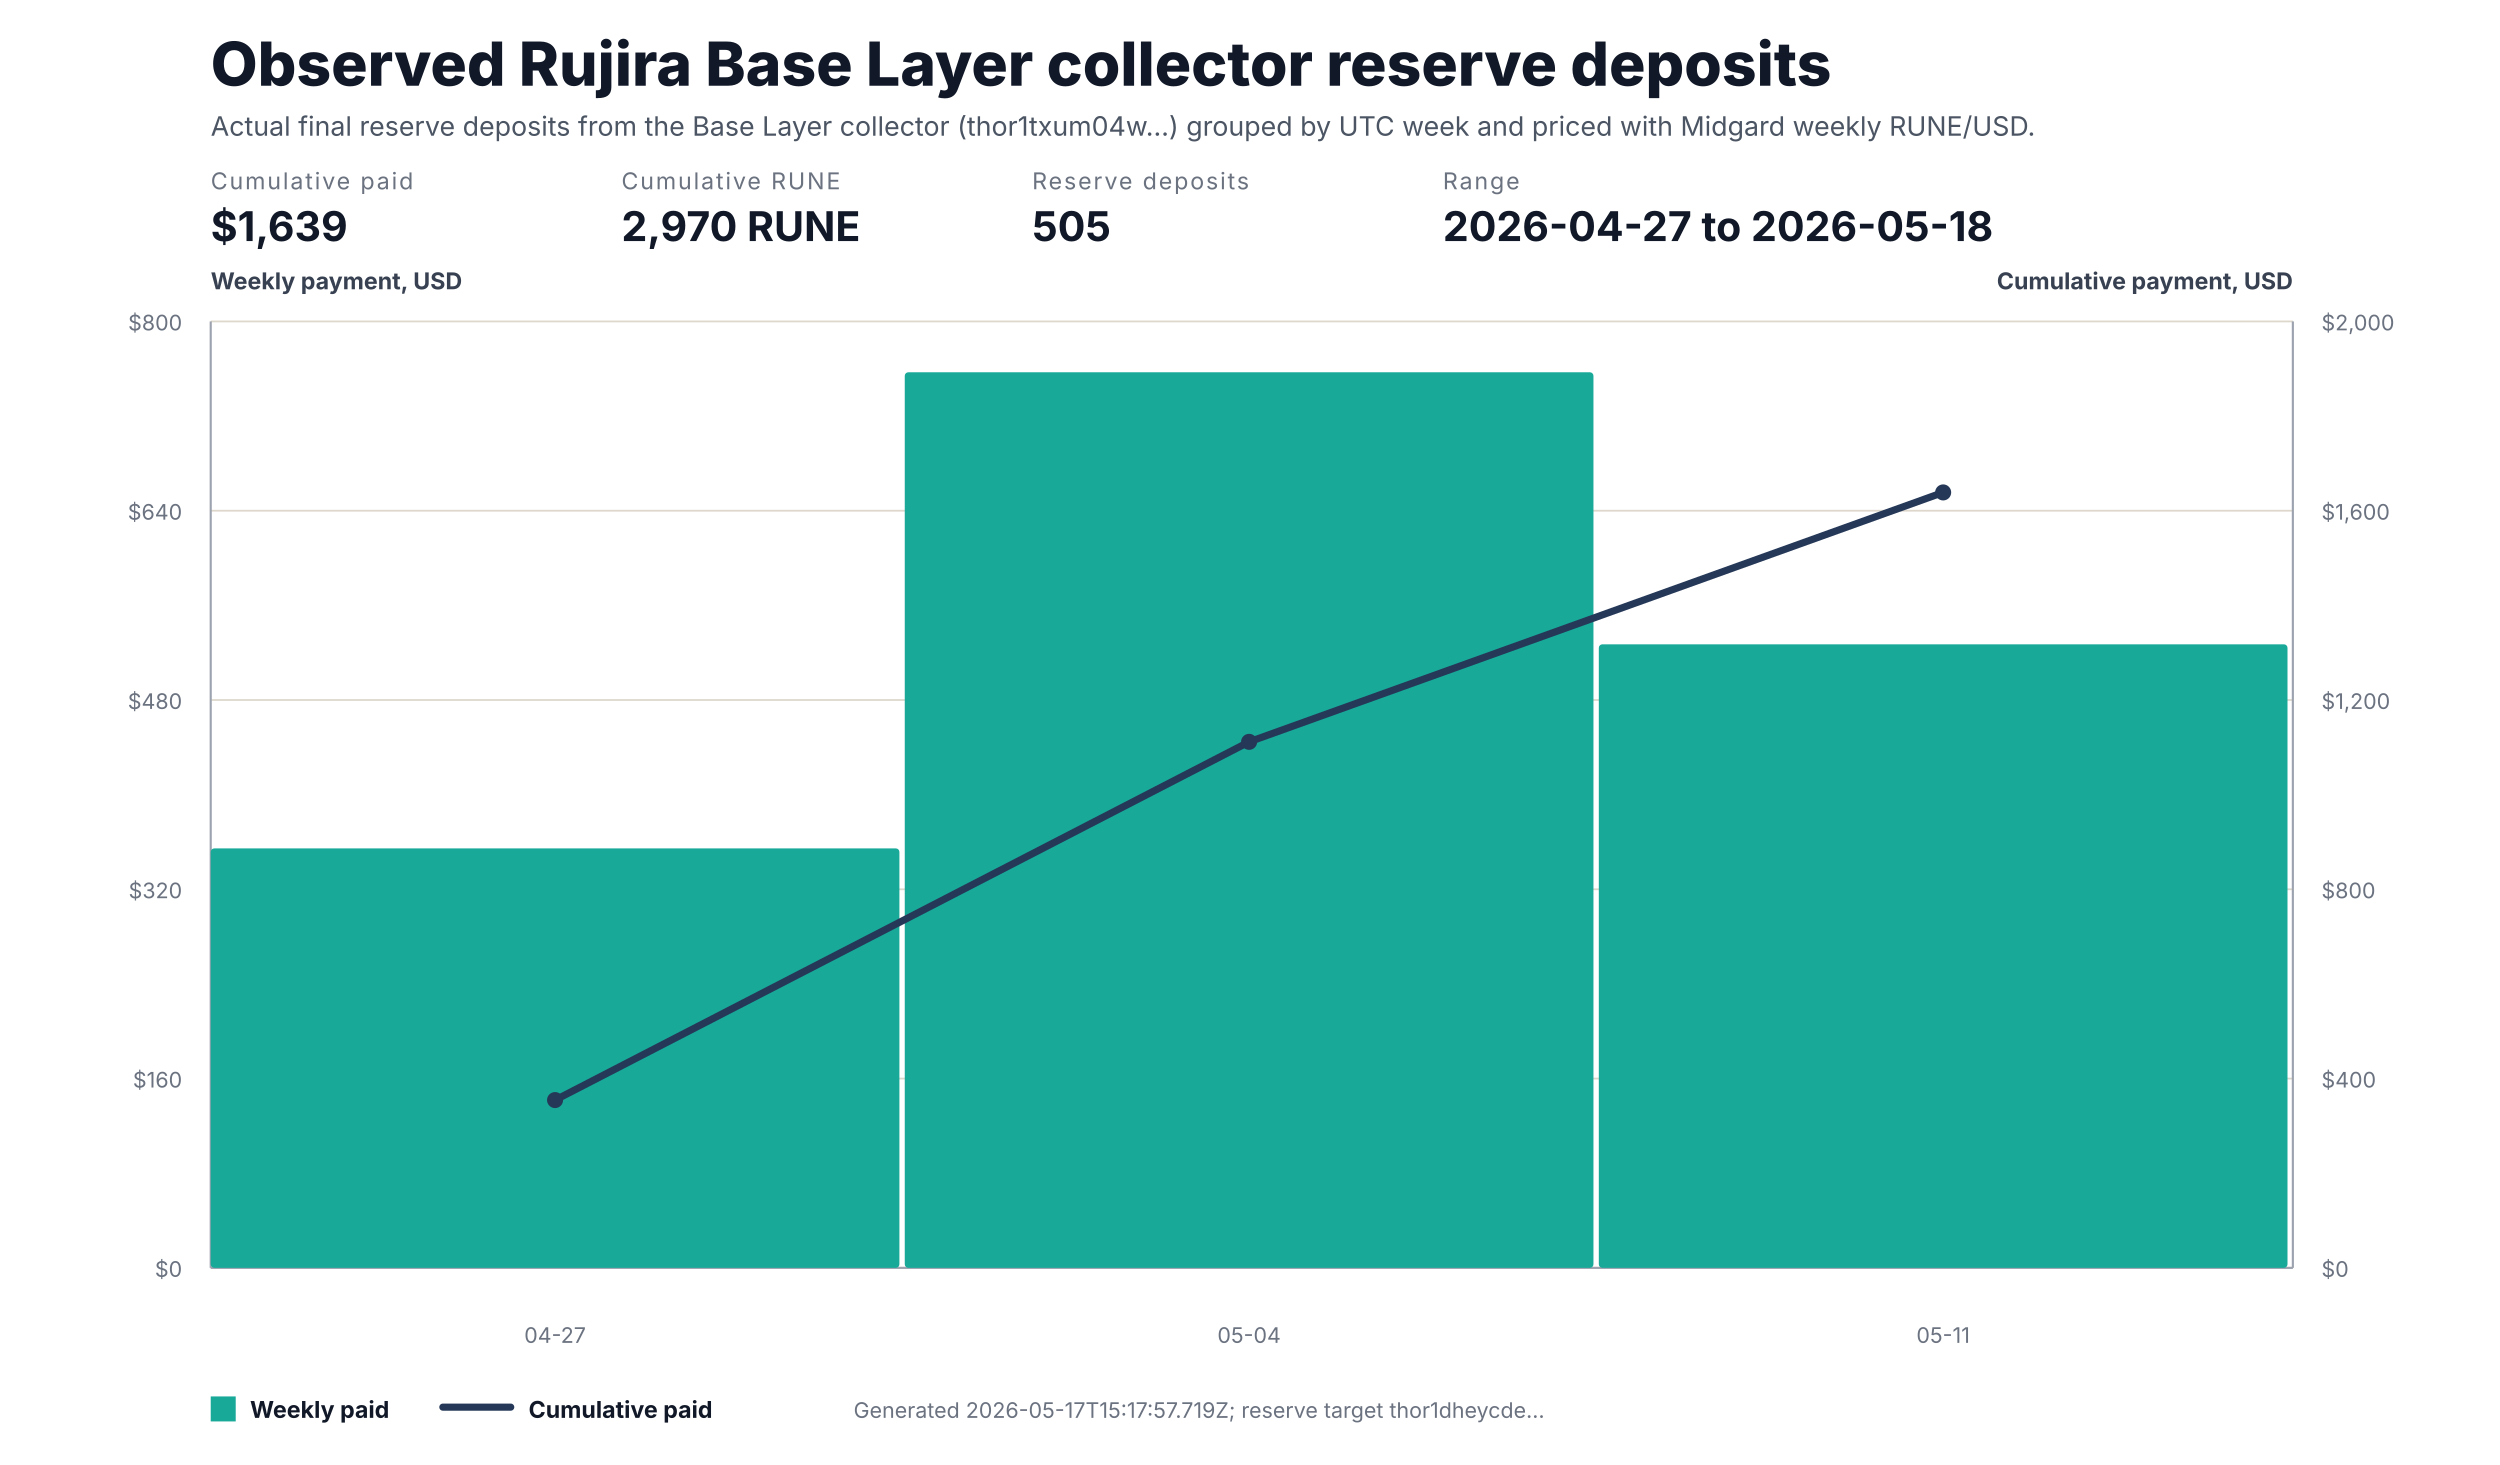
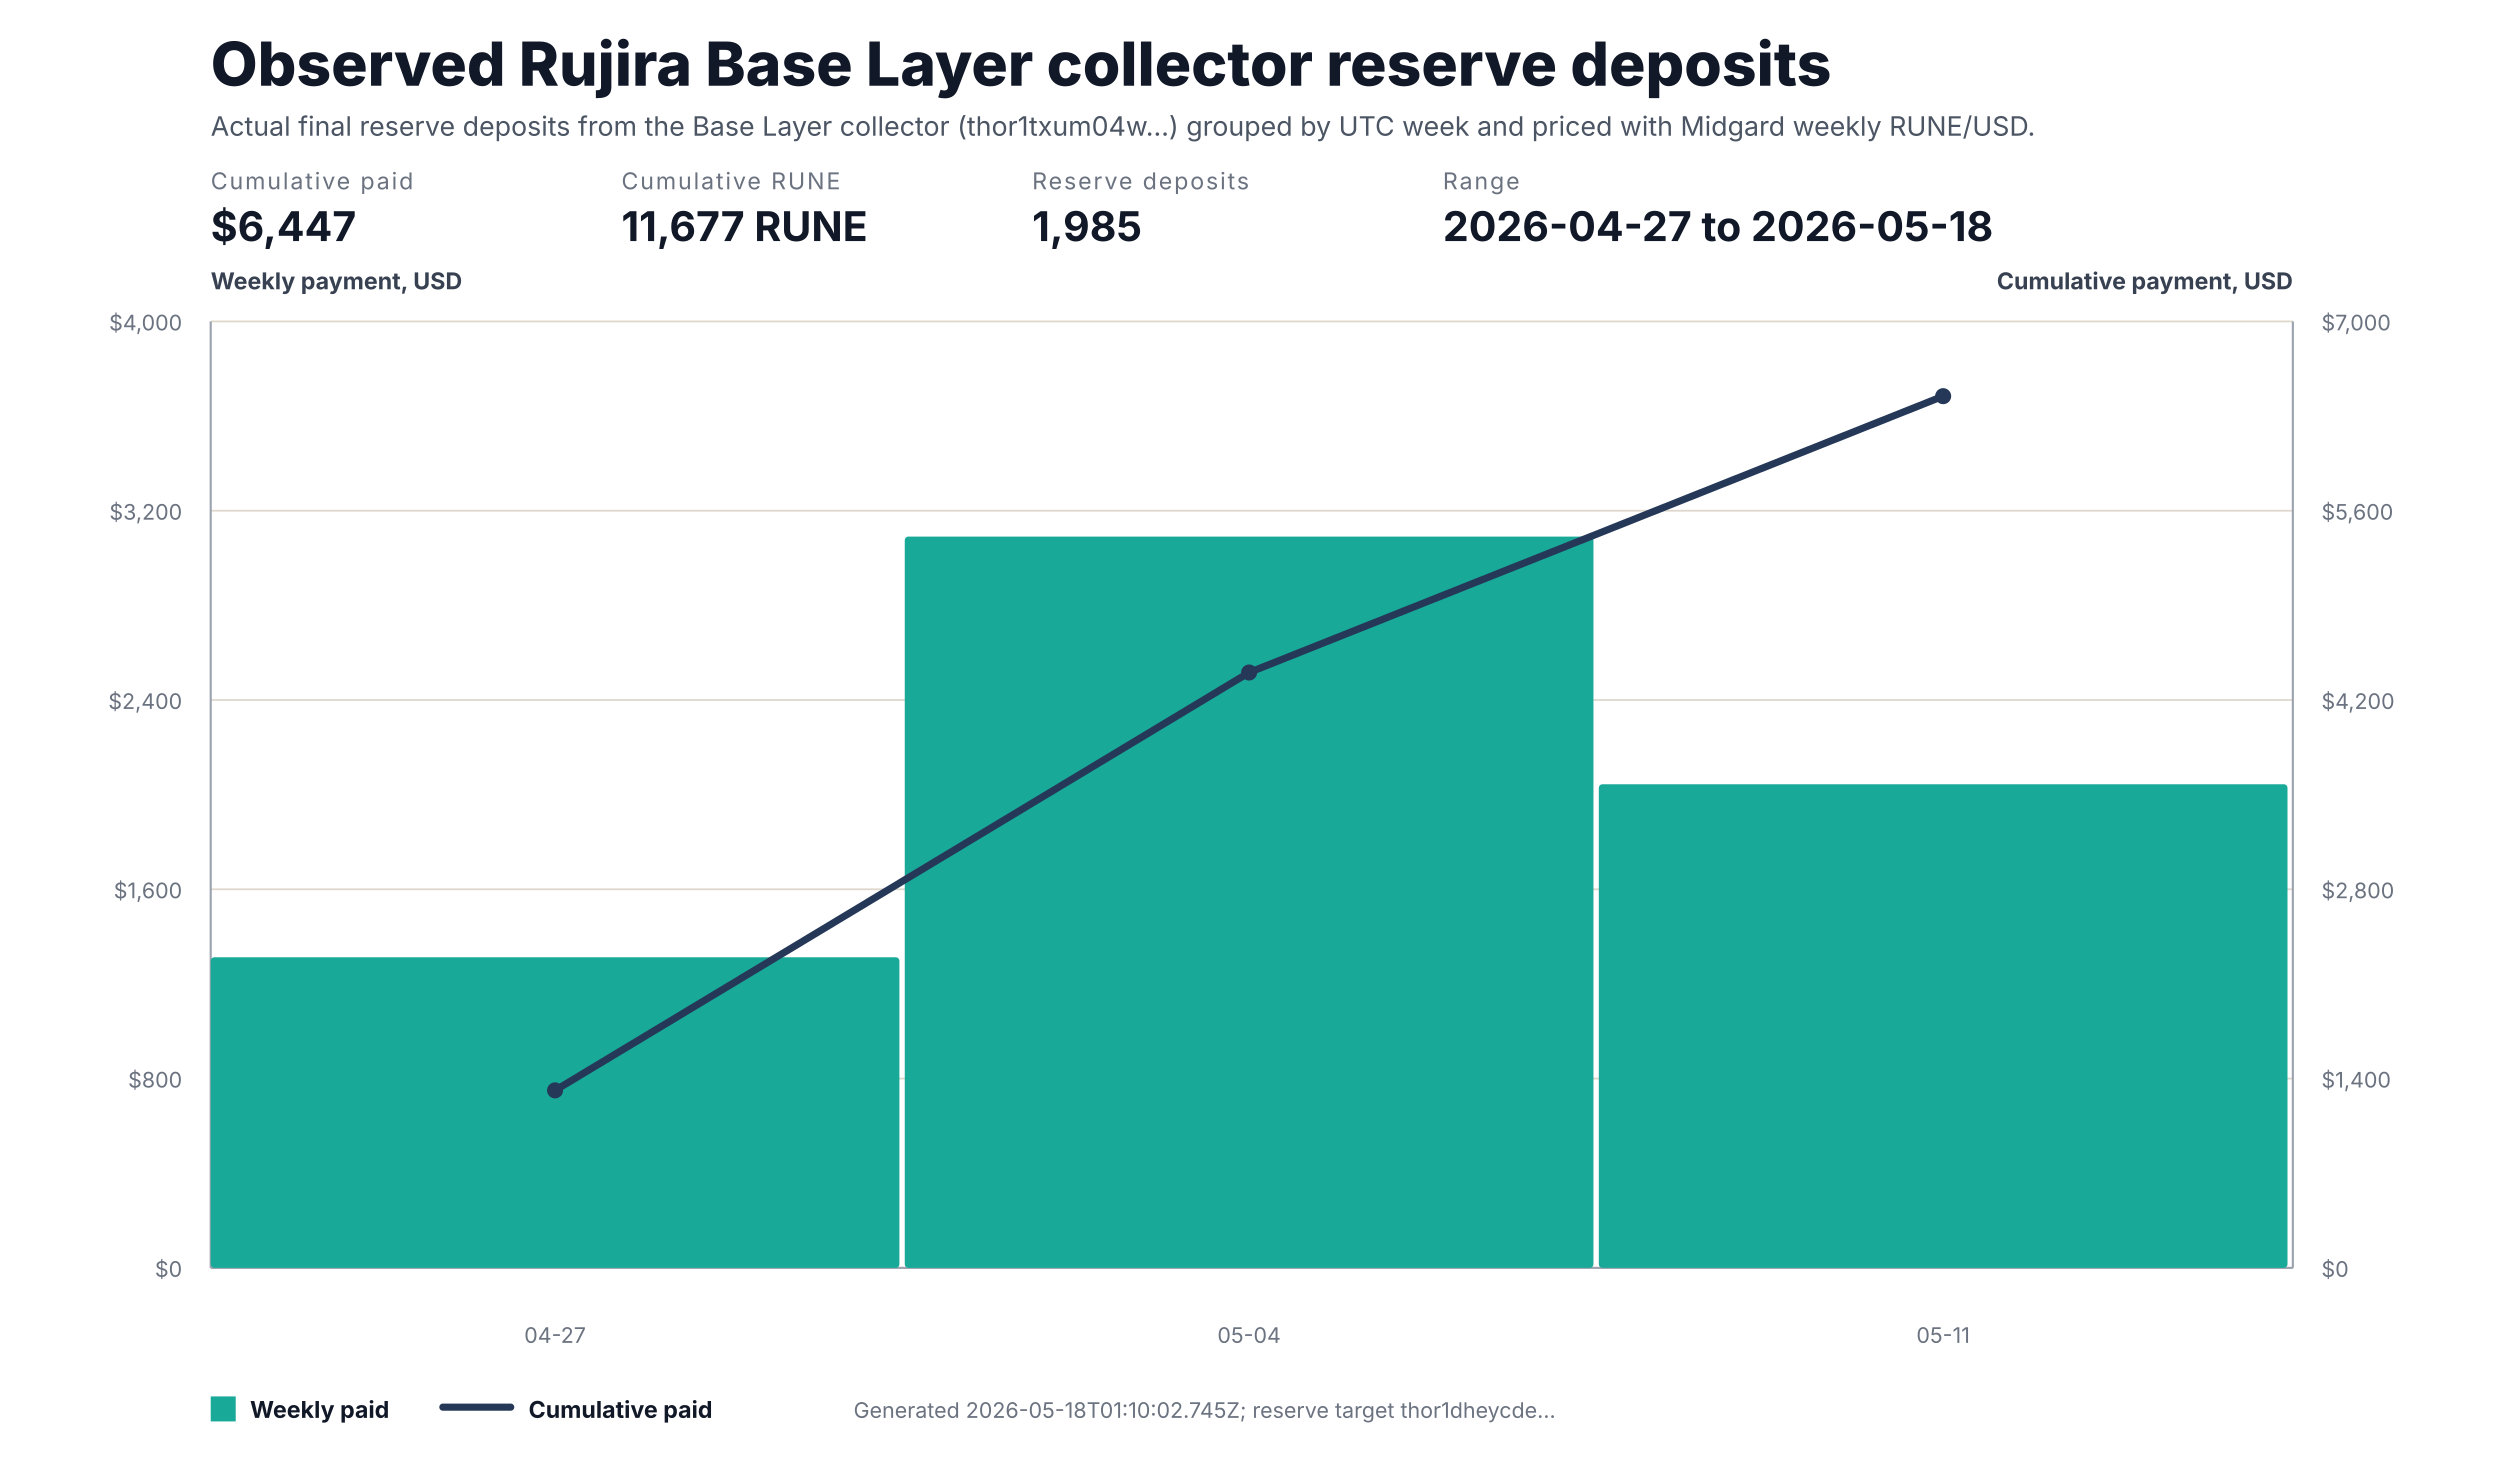
<svg xmlns="http://www.w3.org/2000/svg" width="1400" height="820" viewBox="0 0 1400 820" role="img" aria-labelledby="title desc">
  <style>
    :root { color-scheme: light; }
    svg { background: #f7f4ed; font-family: Inter, ui-sans-serif, system-ui, -apple-system, BlinkMacSystemFont, "Segoe UI", sans-serif; }
    .title { fill: #111827; font-size: 34px; font-weight: 760; letter-spacing: 0; }
    .subtitle { fill: #4b5563; font-size: 15px; }
    .metric-label { fill: #6b7280; font-size: 13px; text-transform: uppercase; letter-spacing: .08em; }
    .metric-value { fill: #111827; font-size: 23px; font-weight: 740; }
    .axis-label { fill: #6b7280; font-size: 12px; }
    .axis-title { fill: #374151; font-size: 13px; font-weight: 680; }
    .grid { stroke: #ded8cc; stroke-width: 1; }
    .axis { stroke: #9ca3af; stroke-width: 1.2; }
    .bar { fill: #18a999; }
    .line { fill: none; stroke: #253858; stroke-width: 4; stroke-linejoin: round; stroke-linecap: round; }
    .dot { fill: #253858; }
    .note { fill: #6b7280; font-size: 12px; }
    .legend { fill: #111827; font-size: 13px; font-weight: 650; }
  </style>
  <text x="118" y="48" class="title">Observed Rujira Base Layer collector reserve deposits</text>
  <text x="118" y="76" class="subtitle">Actual final reserve deposits from the Base Layer collector (thor1txum04w...) grouped by UTC week and priced with Midgard weekly RUNE/USD.</text>
  <text x="118" y="106" class="metric-label">Cumulative paid</text>
-   <text x="118" y="135" class="metric-value">$1,639</text>
+   <text x="118" y="135" class="metric-value">$6,447</text>
  <text x="348" y="106" class="metric-label">Cumulative RUNE</text>
-   <text x="348" y="135" class="metric-value">2,970 RUNE</text>
+   <text x="348" y="135" class="metric-value">11,677 RUNE</text>
  <text x="578" y="106" class="metric-label">Reserve deposits</text>
-   <text x="578" y="135" class="metric-value">505</text>
+   <text x="578" y="135" class="metric-value">1,985</text>
  <text x="808" y="106" class="metric-label">Range</text>
  <text x="808" y="135" class="metric-value">2026-04-27 to 2026-05-18</text>
  <g>
    <line x1="118" y1="710" x2="1284" y2="710" class="grid" />
    <text x="102" y="715" class="axis-label" text-anchor="end">$0</text>
    <line x1="118" y1="604" x2="1284" y2="604" class="grid" />
-     <text x="102" y="609" class="axis-label" text-anchor="end">$160</text>
+     <text x="102" y="609" class="axis-label" text-anchor="end">$800</text>
    <line x1="118" y1="498" x2="1284" y2="498" class="grid" />
-     <text x="102" y="503" class="axis-label" text-anchor="end">$320</text>
+     <text x="102" y="503" class="axis-label" text-anchor="end">$1,600</text>
    <line x1="118" y1="392" x2="1284" y2="392" class="grid" />
-     <text x="102" y="397" class="axis-label" text-anchor="end">$480</text>
+     <text x="102" y="397" class="axis-label" text-anchor="end">$2,400</text>
    <line x1="118" y1="286" x2="1284" y2="286" class="grid" />
-     <text x="102" y="291" class="axis-label" text-anchor="end">$640</text>
+     <text x="102" y="291" class="axis-label" text-anchor="end">$3,200</text>
    <line x1="118" y1="180" x2="1284" y2="180" class="grid" />
-     <text x="102" y="185" class="axis-label" text-anchor="end">$800</text>
+     <text x="102" y="185" class="axis-label" text-anchor="end">$4,000</text>
    <line x1="118" y1="710" x2="1284" y2="710" class="axis" />
    <line x1="118" y1="180" x2="118" y2="710" class="axis" />
    <line x1="1284" y1="180" x2="1284" y2="710" class="axis" />
    <text x="1300" y="715" class="axis-label" text-anchor="start">$0</text>
-     <text x="1300" y="609" class="axis-label" text-anchor="start">$400</text>
-     <text x="1300" y="503" class="axis-label" text-anchor="start">$800</text>
-     <text x="1300" y="397" class="axis-label" text-anchor="start">$1,200</text>
-     <text x="1300" y="291" class="axis-label" text-anchor="start">$1,600</text>
-     <text x="1300" y="185" class="axis-label" text-anchor="start">$2,000</text>
-     <rect x="118" y="475.104" width="385.667" height="234.896" rx="2" class="bar" />
-     <rect x="506.667" y="208.475" width="385.667" height="501.525" rx="2" class="bar" />
-     <rect x="895.333" y="360.816" width="385.667" height="349.184" rx="2" class="bar" />
-     <polyline points="310.833,616.042 699.5,415.432 1088.167,275.758" class="line" />
-     <circle cx="310.833" cy="616.042" r="4.5" class="dot" />
-     <circle cx="699.5" cy="415.432" r="4.5" class="dot" />
-     <circle cx="1088.167" cy="275.758" r="4.5" class="dot" />
+     <text x="1300" y="609" class="axis-label" text-anchor="start">$1,400</text>
+     <text x="1300" y="503" class="axis-label" text-anchor="start">$2,800</text>
+     <text x="1300" y="397" class="axis-label" text-anchor="start">$4,200</text>
+     <text x="1300" y="291" class="axis-label" text-anchor="start">$5,600</text>
+     <text x="1300" y="185" class="axis-label" text-anchor="start">$7,000</text>
+     <rect x="118" y="536.076" width="385.667" height="173.924" rx="2" class="bar" />
+     <rect x="506.667" y="300.48" width="385.667" height="409.52" rx="2" class="bar" />
+     <rect x="895.333" y="439.182" width="385.667" height="270.818" rx="2" class="bar" />
+     <polyline points="310.833,610.615 699.5,376.603 1088.167,221.85" class="line" />
+     <circle cx="310.833" cy="610.615" r="4.5" class="dot" />
+     <circle cx="699.5" cy="376.603" r="4.5" class="dot" />
+     <circle cx="1088.167" cy="221.85" r="4.5" class="dot" />
    <text x="310.833" y="752" class="axis-label" text-anchor="middle">04-27</text>
    <text x="699.5" y="752" class="axis-label" text-anchor="middle">05-04</text>
    <text x="1088.167" y="752" class="axis-label" text-anchor="middle">05-11</text>
    <text x="118" y="162" class="axis-title">Weekly payment, USD</text>
    <text x="1284" y="162" class="axis-title" text-anchor="end">Cumulative payment, USD</text>
    <rect x="118" y="782" width="14" height="14" class="bar" />
    <text x="140" y="794" class="legend">Weekly paid</text>
    <line x1="248" y1="788" x2="286" y2="788" class="line" />
    <text x="296" y="794" class="legend">Cumulative paid</text>
-     <text x="478" y="794" class="note">Generated 2026-05-17T15:17:57.719Z; reserve target thor1dheycde...</text>
+     <text x="478" y="794" class="note">Generated 2026-05-18T01:10:02.745Z; reserve target thor1dheycde...</text>
  </g>
</svg>
